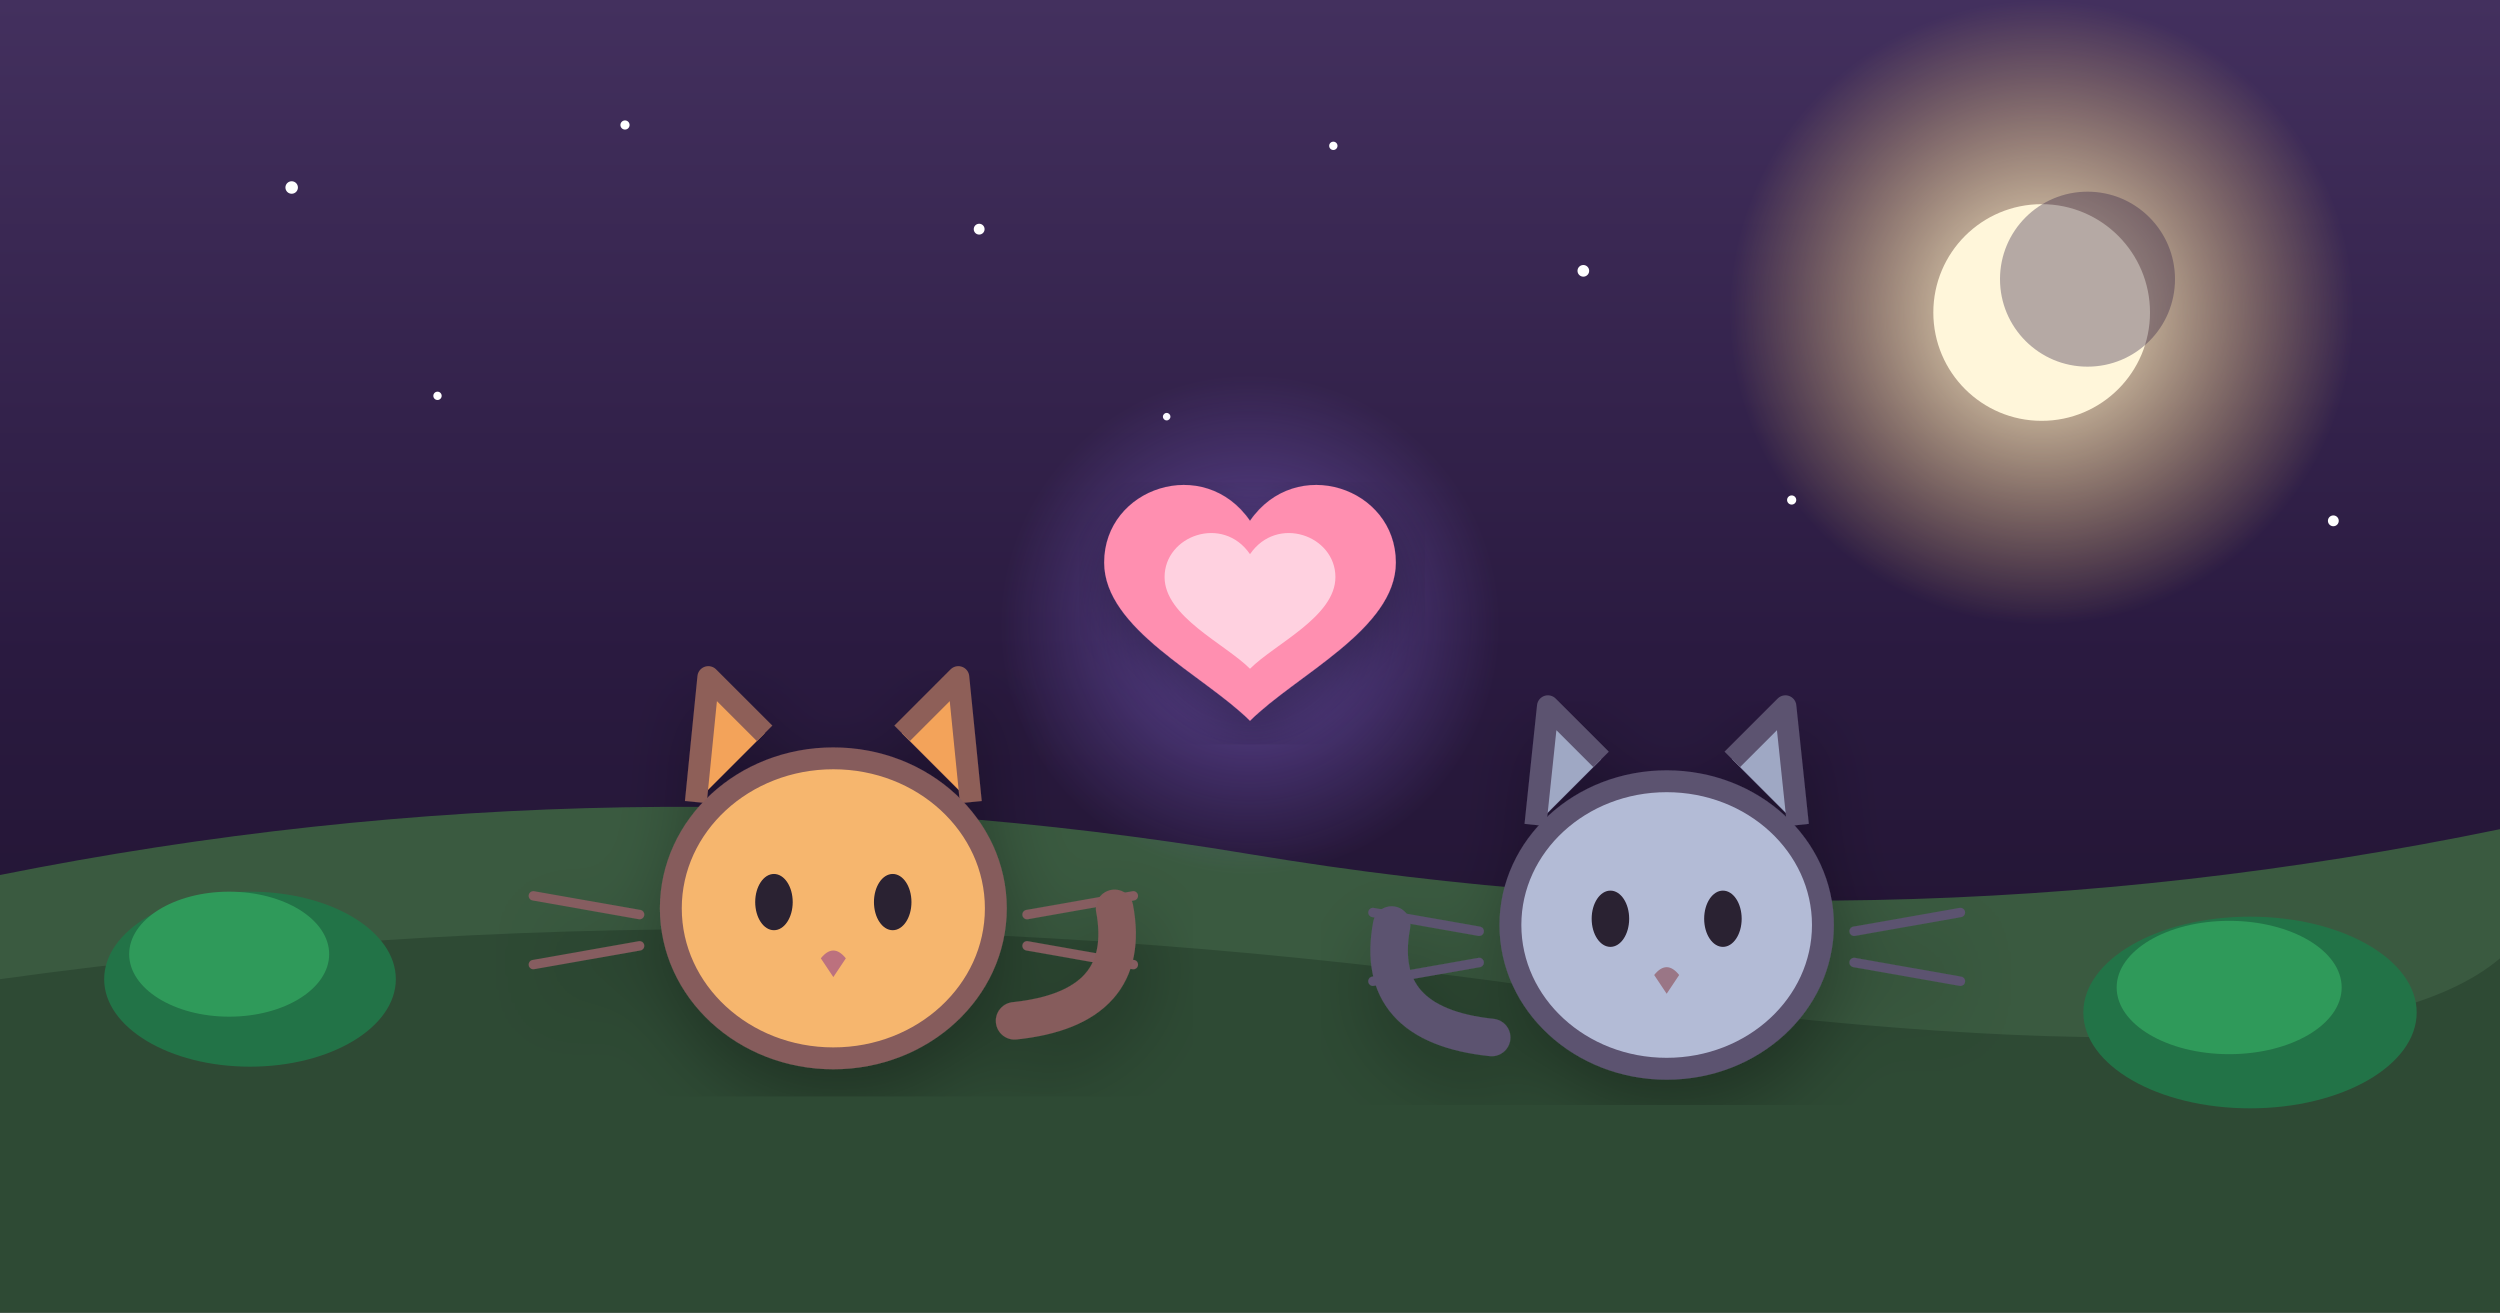
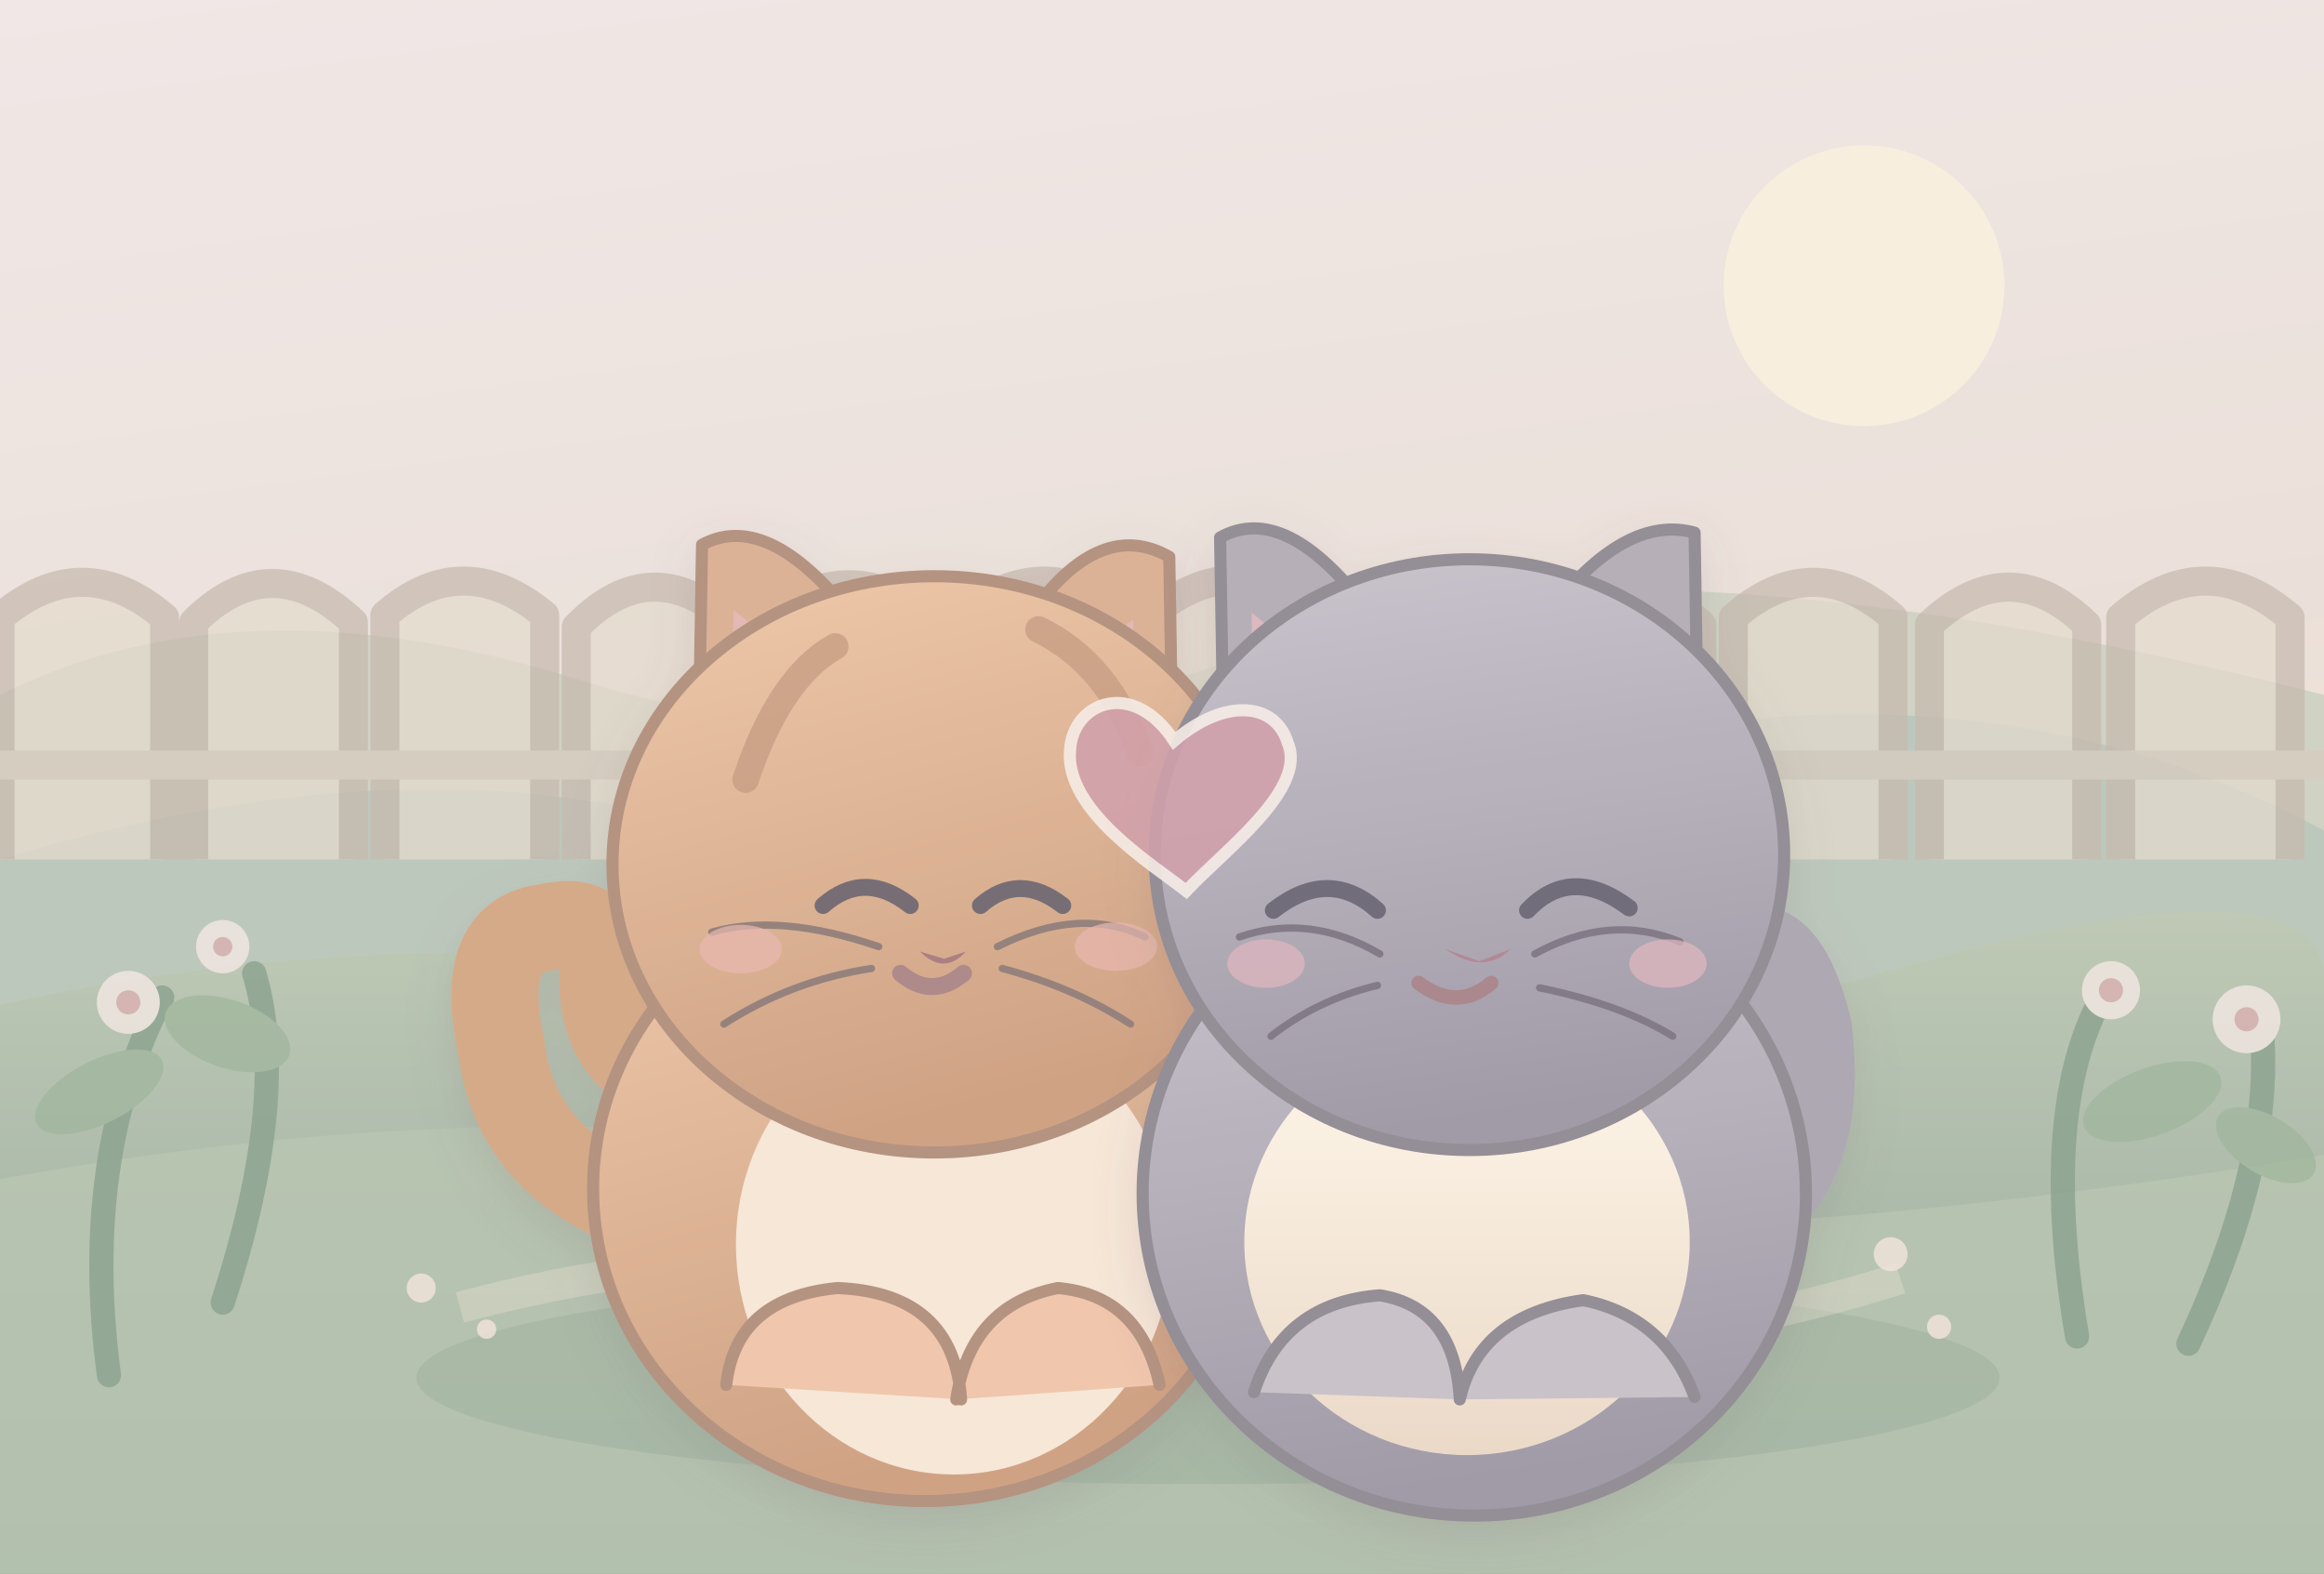
- <svg xmlns="http://www.w3.org/2000/svg" viewBox="0 0 1200 630">
+ <svg xmlns="http://www.w3.org/2000/svg" viewBox="0 0 960 650" role="img" aria-labelledby="title desc">
  <defs>
-     <linearGradient id="s" x1="0" y1="0" x2="0" y2="1">
-       <stop stop-color="#43305e" />
-       <stop offset=".5" stop-color="#2a1a40" />
-       <stop offset="1" stop-color="#1b1026" />
+     <linearGradient id="sky" x2=".2" y2="1">
+       <stop stop-color="#efe6e5" />
+       <stop offset=".55" stop-color="#eadfd8" />
+       <stop offset="1" stop-color="#f6e5d2" />
    </linearGradient>
-     <radialGradient id="m" cx="50%" cy="50%" r="50%">
-       <stop stop-color="#fff6da" />
-       <stop offset="1" stop-color="#ffd36b" stop-opacity="0" />
-     </radialGradient>
-     <radialGradient id="glow" cx="50%" cy="50%" r="50%">
-       <stop stop-color="#9d7bff" stop-opacity=".5" />
-       <stop offset="1" stop-color="#9d7bff" stop-opacity="0" />
-     </radialGradient>
-     <filter id="d">
-       <feDropShadow dy="10" stdDeviation="12" flood-color="#000" flood-opacity=".32" />
+     <linearGradient id="grass" x2="0" y2="1">
+       <stop stop-color="#bdc7b3" />
+       <stop offset="1" stop-color="#91a799" />
+     </linearGradient>
+     <linearGradient id="ginger" x2=".3" y2="1">
+       <stop stop-color="#edc7a7" />
+       <stop offset="1" stop-color="#ce9f80" />
+     </linearGradient>
+     <linearGradient id="gray" x2=".15" y2="1">
+       <stop stop-color="#c8c2cb" />
+       <stop offset="1" stop-color="#9e98a5" />
+     </linearGradient>
+     <linearGradient id="cream" x2="0" y2="1">
+       <stop stop-color="#fff6e9" />
+       <stop offset="1" stop-color="#ead8c6" />
+     </linearGradient>
+     <filter id="shadow" x="-30%" y="-30%" width="160%" height="170%">
+       <feDropShadow dx="0" dy="7" stdDeviation="9" flood-color="#786c72" flood-opacity=".17" />
    </filter>
  </defs>
-   <rect width="1200" height="630" fill="url(#s)" />
-   <circle cx="980" cy="150" r="150" fill="url(#m)" />
-   <circle cx="980" cy="150" r="52" fill="#fff6da" />
-   <circle cx="1002" cy="134" r="42" fill="#2a1a40" opacity=".35" />
-   <g fill="#fff">
-     <circle cx="140" cy="90" r="3" />
-     <circle cx="300" cy="60" r="2.2" />
-     <circle cx="470" cy="110" r="2.6" />
-     <circle cx="640" cy="70" r="2" />
-     <circle cx="760" cy="130" r="2.8" />
-     <circle cx="210" cy="190" r="2" />
-     <circle cx="1120" cy="250" r="2.6" />
-     <circle cx="560" cy="200" r="1.8" />
-     <circle cx="860" cy="240" r="2.2" />
+   <rect width="960" height="650" fill="url(#sky)" />
+   <circle cx="770" cy="118" r="58" fill="#faf0dd" opacity=".79" />
+   <path d="M0 287Q100 237 240 281T520 268T960 287V650H0Z" fill="#ced1c2" />
+   <path d="M0 355Q165 305 290 341T611 319T960 343V650H0Z" fill="#bbc6ba" />
+   <g stroke="#c5b7ac" stroke-width="12" stroke-linejoin="round" opacity=".72" fill="#e3d9cb">
+     <path d="M0 355V255Q34 226 68 255V355M80 355V257Q112 225 146 257V355M159 355V254Q191 226 225 254V355M238 355V259Q270 226 304 259V355M317 355V255Q351 228 384 255V355M397 355V254Q432 226 464 254V355M477 355V253Q510 226 543 253V355M557 355V258Q589 227 622 258V355M635 355V258Q670 228 703 258V355M716 355V255Q749 226 782 255V355M797 355V258Q830 227 862 258V355M876 355V255Q911 225 946 255V355" />
+     <path d="M0 316H960" fill="none" stroke="#d7c9bd" stroke-width="12" />
  </g>
-   <g fill="#fff3a0" opacity=".85">
-     <circle cx="360" cy="430" r="4" />
-     <circle cx="700" cy="470" r="3.4" />
-     <circle cx="520" cy="500" r="3" />
-     <circle cx="880" cy="440" r="3.6" />
+   <path d="M0 415Q195 372 389 415T777 402T960 413V650H0Z" fill="url(#grass)" />
+   <path d="M0 487Q243 443 432 488T960 477V650H0Z" fill="#b7c3af" opacity=".82" />
+   <g opacity=".78">
+     <path d="M45 568Q33 478 67 412M92 538Q120 452 105 402M858 552Q841 451 873 404M904 555Q940 478 934 423" fill="none" stroke="#859e8b" stroke-width="10" stroke-linecap="round" />
+     <g fill="#9eb39a">
+       <ellipse cx="41" cy="451" rx="29" ry="13" transform="rotate(-27 41 451)" />
+       <ellipse cx="94" cy="427" rx="27" ry="14" transform="rotate(19 94 427)" />
+       <ellipse cx="889" cy="455" rx="30" ry="14" transform="rotate(-20 889 455)" />
+       <ellipse cx="936" cy="473" rx="23" ry="12" transform="rotate(31 936 473)" />
+     </g>
+     <g fill="#f4e8e4">
+       <circle cx="53" cy="414" r="13" />
+       <circle cx="92" cy="391" r="11" />
+       <circle cx="872" cy="409" r="12" />
+       <circle cx="928" cy="421" r="14" />
+     </g>
+     <g fill="#dbaeb0">
+       <circle cx="53" cy="414" r="5" />
+       <circle cx="92" cy="391" r="4" />
+       <circle cx="872" cy="409" r="5" />
+       <circle cx="928" cy="421" r="5" />
+     </g>
  </g>
-   <path d="M0 420 Q300 360 600 410 T1200 398 L1200 630 L0 630Z" fill="#3a5a40" />
-   <path d="M0 470 Q360 420 740 474 T1200 460 L1200 630 L0 630Z" fill="#2e4a34" />
-   <g fill="#227347">
-     <ellipse cx="120" cy="470" rx="70" ry="42" />
-     <ellipse cx="1080" cy="486" rx="80" ry="46" />
+   <ellipse cx="499" cy="569" rx="327" ry="44" fill="#779485" opacity=".22" />
+   <path d="M190 540Q340 500 487 538T785 528" fill="none" stroke="#ece2d3" stroke-width="13" opacity=".34" />
+   <g filter="url(#shadow)" stroke="#b38f7d" stroke-width="5" stroke-linejoin="round" stroke-linecap="round">
+     <path d="M318 510Q215 501 207 432Q197 386 226 383Q251 377 249 403Q248 458 326 447" fill="none" stroke="#d4a785" stroke-width="36" />
+     <ellipse cx="382" cy="491" rx="137" ry="129" fill="url(#ginger)" />
+     <ellipse cx="394" cy="514" rx="90" ry="95" fill="#f6e6d6" stroke="none" />
+     <path d="M288 348L290 225Q316 211 349 251L373 285M485 351L483 230Q455 214 427 252L401 290" fill="#dbb094" />
+     <path d="M302 323L303 252L338 280M471 322L468 256L434 283" fill="#e2b7b2" stroke="none" />
+     <ellipse cx="386" cy="357" rx="133" ry="119" fill="url(#ginger)" />
+     <path d="M308 322Q322 280 345 267M429 260Q458 274 471 311" stroke="#c3987e" stroke-width="11" fill="none" opacity=".74" />
+     <path d="M340 374Q357 359 376 374M405 374Q421 360 439 374" stroke="#736971" stroke-width="7" fill="none" />
+     <path d="M372 402Q385 413 398 402" stroke="#ab8687" stroke-width="7" fill="none" />
+     <path d="M380 393L390 396L399 393Q390 403 380 393" fill="#a97b7e" stroke="none" />
+     <path d="M363 391Q322 377 294 385M412 391Q446 374 473 387M360 400Q327 405 299 423M414 400Q444 408 467 423" stroke="#937e79" stroke-width="3" fill="none" />
+     <ellipse cx="306" cy="392" rx="17" ry="10" fill="#e9b7b0" stroke="none" opacity=".67" />
+     <ellipse cx="461" cy="391" rx="17" ry="10" fill="#e9b7b0" stroke="none" opacity=".67" />
+     <path d="M300 572Q304 536 346 532Q394 534 397 578M395 578Q401 539 437 532Q471 535 479 572" fill="#efc4aa" />
  </g>
-   <g fill="#2f9a5a">
-     <ellipse cx="110" cy="458" rx="48" ry="30" />
-     <ellipse cx="1070" cy="474" rx="54" ry="32" />
+   <g filter="url(#shadow)" stroke="#918a93" stroke-width="5" stroke-linejoin="round" stroke-linecap="round">
+     <path d="M667 515Q758 515 747 425Q735 376 710 399Q705 421 723 444Q721 469 683 473" fill="none" stroke="#aaa5b0" stroke-width="36" />
+     <ellipse cx="609" cy="493" rx="137" ry="133" fill="url(#gray)" />
+     <ellipse cx="606" cy="513" rx="92" ry="88" fill="url(#cream)" stroke="none" />
+     <path d="M506 342L504 222Q531 207 565 252L588 284M702 345L700 220Q671 212 639 254L612 285" fill="#b4acb5" />
+     <path d="M518 319L517 253L552 282M688 320L684 251L652 281" fill="#dcb6bd" stroke="none" />
+     <ellipse cx="607" cy="353" rx="130" ry="122" fill="url(#gray)" />
+     <path d="M526 376Q549 358 569 376M631 376Q649 357 673 375" stroke="#6d6876" stroke-width="7" fill="none" />
+     <path d="M586 406Q602 418 616 406" stroke="#a78489" stroke-width="6" fill="none" />
+     <path d="M597 392L611 397L624 392Q613 403 597 392" fill="#b18591" stroke="none" />
+     <path d="M570 394Q541 377 512 387M634 394Q665 377 694 389M569 407Q544 413 525 428M636 408Q670 415 691 428" stroke="#807785" stroke-width="3" fill="none" />
+     <ellipse cx="523" cy="398" rx="16" ry="10" fill="#e1b5bd" stroke="none" opacity=".7" />
+     <ellipse cx="689" cy="398" rx="16" ry="10" fill="#e1b5bd" stroke="none" opacity=".7" />
+     <path d="M518 575Q530 538 570 535Q601 540 603 578M603 578Q611 543 654 537Q688 544 700 577" fill="#c7c0c7" />
  </g>
-   <circle cx="600" cy="300" r="120" fill="url(#glow)" />
-   <path d="M600 250 c-22-32-70-16-70 20 0 32 48 54 70 76 22-22 70-44 70-76 0-36-48-52-70-20Z" fill="#ff8fb0" filter="url(#d)" />
-   <path d="M600 266 c-13-19-41-9-41 11 0 19 29 32 41 44 12-12 41-25 41-44 0-20-28-30-41-11Z" fill="#ffd1e0" />
-   <g transform="translate(400 430) scale(1.5)" filter="url(#d)">
-     <path d="M-44-30 -40-70 -22-52 M44-30 40-70 22-52" fill="#f3a35a" stroke="#8e5f58" stroke-width="7" stroke-linejoin="round" />
-     <ellipse rx="52" ry="48" cy="4" fill="#f6b66e" stroke="#865c5c" stroke-width="7" />
-     <ellipse cx="-19" cy="2" rx="6" ry="9" fill="#2a2030" />
-     <ellipse cx="19" cy="2" rx="6" ry="9" fill="#2a2030" />
-     <path d="M-4 20 Q0 15 4 20 L0 26Z" fill="#bc717e" />
-     <path d="M-62 6-96 0 M-62 16-96 22 M62 6 96 0 M62 16 96 22" stroke="#865d60" stroke-width="3" stroke-linecap="round" />
-     <path d="M58 40 Q96 36 90 4" fill="none" stroke="#865c5c" stroke-width="12" stroke-linecap="round" />
+   <path d="M485 306C468 280 443 290 442 310C440 335 476 357 490 368C506 351 540 326 532 307C527 290 506 288 485 306Z" fill="#cf9ea8" stroke="#f6ece6" stroke-width="5" opacity=".88" />
+   <g fill="#f3e4db" opacity=".8">
+     <circle cx="174" cy="532" r="6" />
+     <circle cx="201" cy="549" r="4" />
+     <circle cx="781" cy="518" r="7" />
+     <circle cx="801" cy="548" r="5" />
  </g>
-   <g transform="translate(800 438) scale(1.5)" filter="url(#d)">
-     <path d="M-42-28 -38-66 -21-49 M42-28 38-66 21-49" fill="#9fa8c4" stroke="#5c5370" stroke-width="7" stroke-linejoin="round" />
-     <ellipse rx="50" ry="46" cy="4" fill="#b3bbd6" stroke="#5c5370" stroke-width="7" />
-     <ellipse cx="-18" cy="2" rx="6" ry="9" fill="#2a2030" />
-     <ellipse cx="18" cy="2" rx="6" ry="9" fill="#2a2030" />
-     <path d="M-4 20 Q0 15 4 20 L0 26Z" fill="#9a7686" />
-     <path d="M-60 6-94 0 M-60 16-94 22 M60 6 94 0 M60 16 94 22" stroke="#5c5370" stroke-width="3" stroke-linecap="round" />
-     <path d="M-56 40 Q-94 36 -88 4" fill="none" stroke="#5c5370" stroke-width="12" stroke-linecap="round" />
-   </g>
+   <rect width="960" height="650" fill="#fffaf4" opacity=".035" />
</svg>
